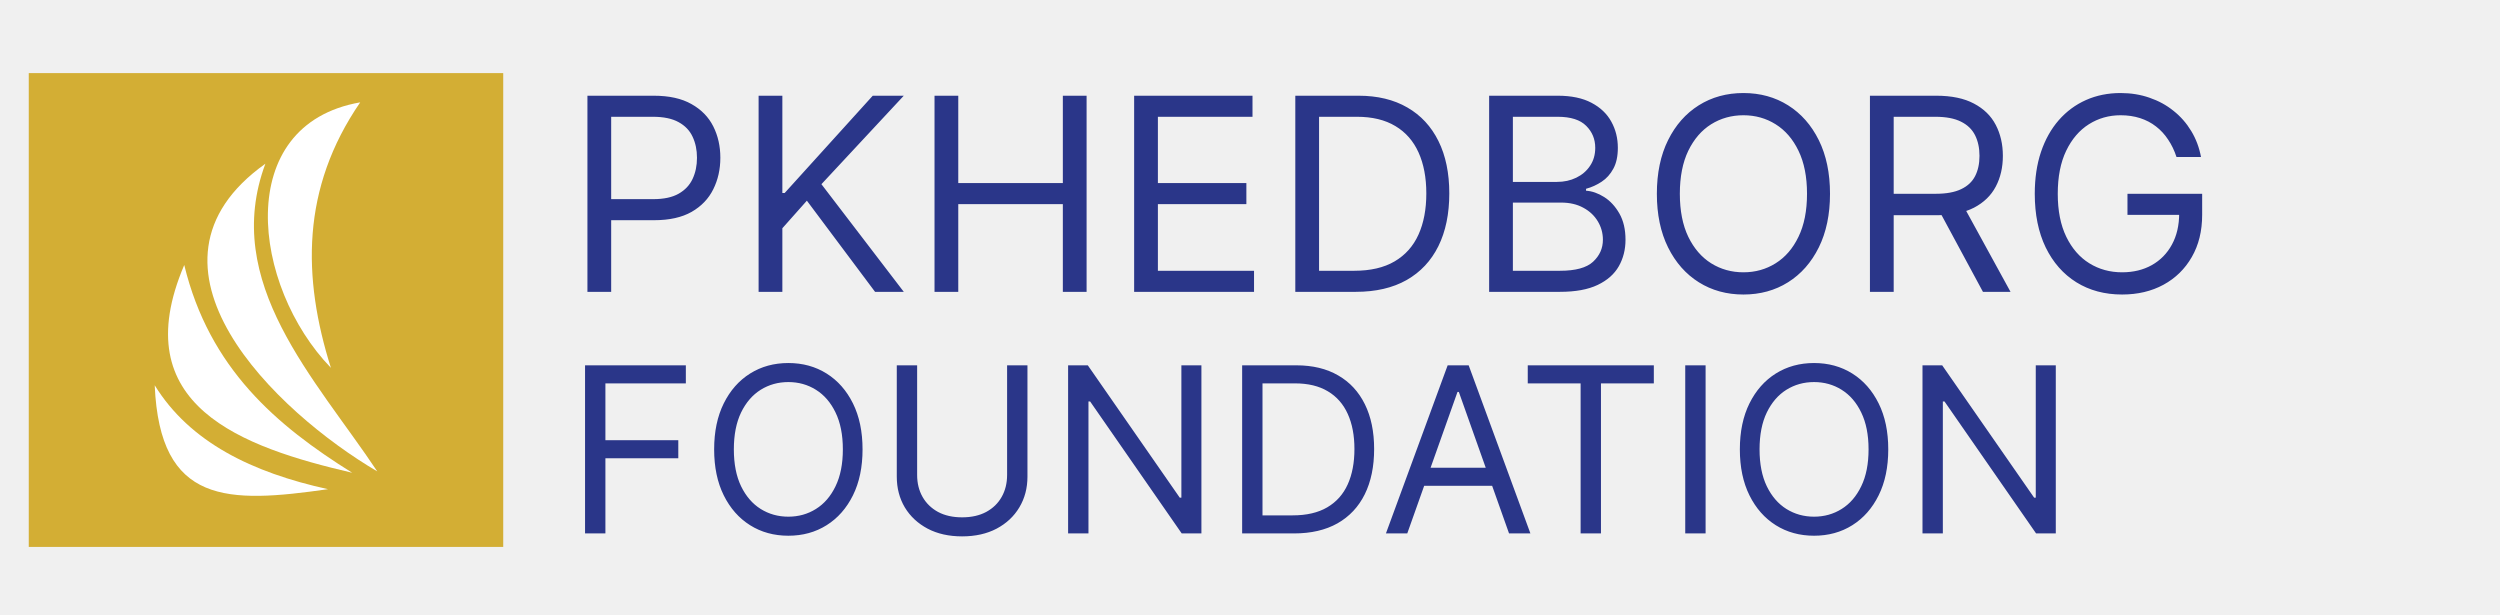
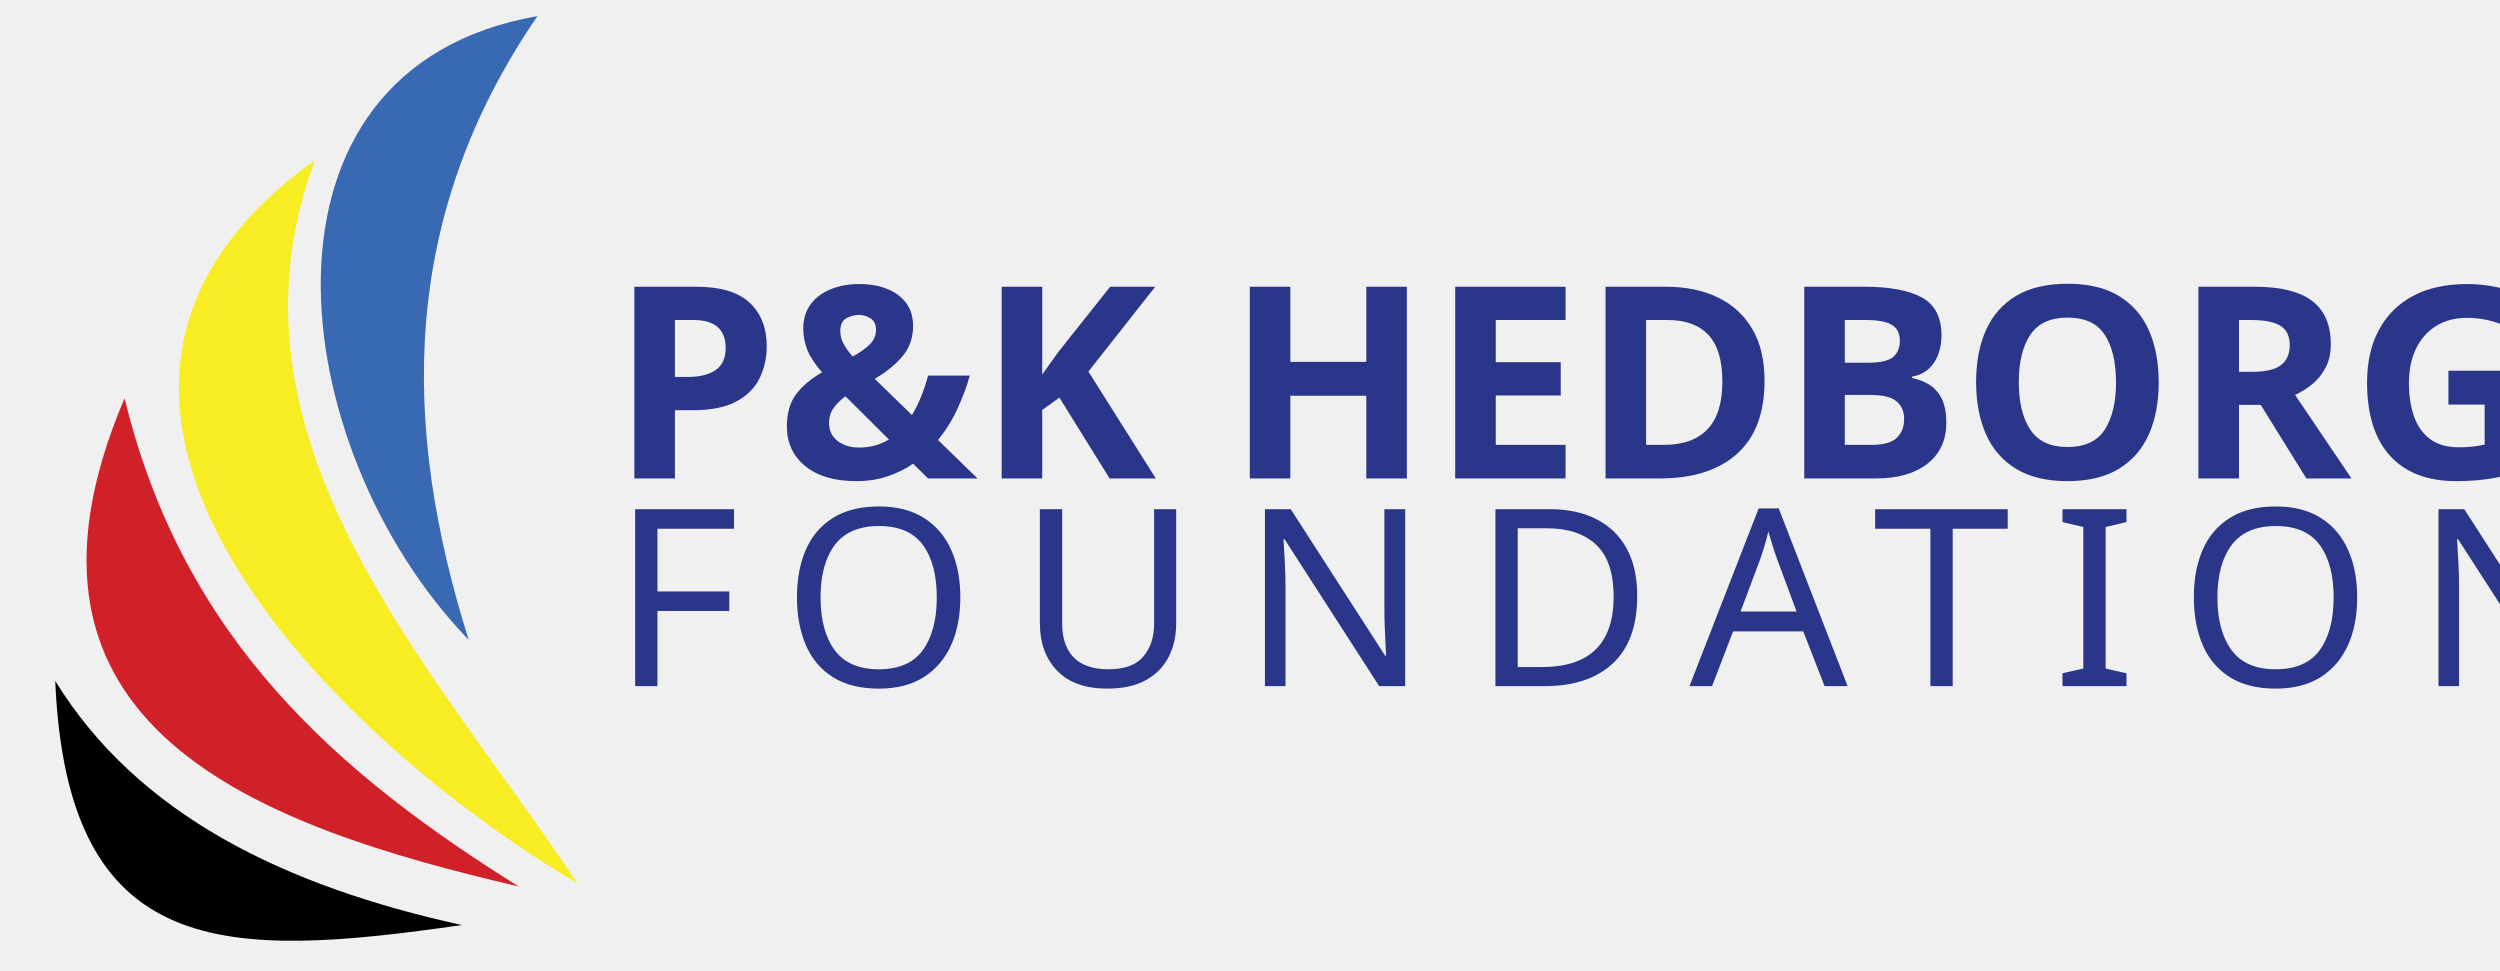
- <svg xmlns="http://www.w3.org/2000/svg" width="1782" height="438" viewBox="0 0 1782 438" fill="none">
-   <g clip-path="url(#clip0_253_2)">
-     <path d="M358.697 52.113H20.499V389.843H358.697V52.113Z" fill="#D3AE34" />
-     <path fill-rule="evenodd" clip-rule="evenodd" d="M256.758 72.957C214.579 134.368 215.531 197.788 235.873 262.196C179.571 203.974 165.447 88.866 256.758 72.957Z" fill="white" />
-     <path fill-rule="evenodd" clip-rule="evenodd" d="M189.164 116.689C87.321 189.28 196.985 293.762 268.917 336.014C224.775 269.765 157.615 201.471 189.164 116.689Z" fill="white" />
-     <path fill-rule="evenodd" clip-rule="evenodd" d="M251.046 336.989C197.118 303.281 149.288 262.798 131.332 188.896C88.563 289.165 172.618 318.721 251.046 336.989Z" fill="white" />
-     <path fill-rule="evenodd" clip-rule="evenodd" d="M233.801 348.686C179.692 336.808 135.296 315.194 110.278 274.627C113.942 359.962 162.326 358.915 233.801 348.686Z" fill="white" />
-     <path d="M418.719 208.022V68.226H465.955C476.922 68.226 485.887 70.206 492.85 74.165C499.858 78.078 505.046 83.38 508.413 90.069C511.781 96.759 513.464 104.222 513.464 112.459C513.464 120.695 511.781 128.181 508.413 134.916C505.091 141.651 499.949 147.021 492.986 151.025C486.024 154.984 477.104 156.964 466.228 156.964H432.371V141.947H465.682C473.191 141.947 479.221 140.65 483.771 138.056C488.322 135.462 491.621 131.958 493.669 127.544C495.762 123.084 496.809 118.056 496.809 112.459C496.809 106.861 495.762 101.855 493.669 97.441C491.621 93.027 488.299 89.569 483.703 87.066C479.107 84.517 473.009 83.243 465.409 83.243H435.648V208.022H418.719ZM540.734 208.022V68.226H557.663V137.578H559.301L622.1 68.226H644.216L585.513 131.298L644.216 208.022H623.738L575.137 143.039L557.663 162.698V208.022H540.734ZM666.128 208.022V68.226H683.056V130.479H757.596V68.226H774.524V208.022H757.596V145.496H683.056V208.022H666.128ZM808.415 208.022V68.226H892.785V83.243H825.344V130.479H888.416V145.496H825.344V193.005H893.877V208.022H808.415ZM966.437 208.022H923.297V68.226H968.349C981.91 68.226 993.514 71.025 1003.16 76.622C1012.81 82.174 1020.2 90.16 1025.35 100.581C1030.49 110.957 1033.06 123.38 1033.06 137.851C1033.06 152.413 1030.47 164.95 1025.28 175.462C1020.09 185.929 1012.54 193.984 1002.62 199.626C992.695 205.224 980.635 208.022 966.437 208.022ZM940.225 193.005H965.345C976.904 193.005 986.483 190.775 994.083 186.316C1001.68 181.856 1007.35 175.508 1011.08 167.271C1014.81 159.035 1016.68 149.228 1016.68 137.851C1016.68 126.566 1014.83 116.85 1011.15 108.704C1007.46 100.513 1001.96 94.233 994.629 89.865C987.302 85.45 978.178 83.243 967.256 83.243H940.225V193.005ZM1061.46 208.022V68.226H1110.33C1120.07 68.226 1128.1 69.91 1134.43 73.277C1140.75 76.599 1145.46 81.082 1148.55 86.725C1151.65 92.322 1153.2 98.534 1153.2 105.36C1153.2 111.366 1152.13 116.327 1149.99 120.24C1147.89 124.154 1145.12 127.248 1141.66 129.524C1138.25 131.799 1134.54 133.483 1130.53 134.575V135.94C1134.81 136.213 1139.11 137.715 1143.44 140.445C1147.76 143.176 1151.38 147.089 1154.29 152.186C1157.2 157.283 1158.66 163.517 1158.66 170.889C1158.66 177.897 1157.06 184.2 1153.88 189.797C1150.69 195.394 1145.67 199.831 1138.79 203.108C1131.92 206.384 1122.98 208.022 1111.97 208.022H1061.46ZM1078.38 193.005H1111.97C1123.03 193.005 1130.88 190.866 1135.52 186.589C1140.2 182.266 1142.55 177.032 1142.55 170.889C1142.55 166.156 1141.34 161.788 1138.93 157.783C1136.52 153.733 1133.08 150.502 1128.62 148.09C1124.16 145.633 1118.88 144.404 1112.79 144.404H1078.38V193.005ZM1078.38 129.66H1109.78C1114.88 129.66 1119.48 128.659 1123.57 126.657C1127.71 124.654 1130.99 121.833 1133.4 118.192C1135.86 114.552 1137.09 110.274 1137.09 105.36C1137.09 99.216 1134.95 94.006 1130.67 89.728C1126.39 85.405 1119.61 83.243 1110.33 83.243H1078.38V129.66ZM1304.43 138.124C1304.43 152.868 1301.76 165.61 1296.44 176.35C1291.12 187.089 1283.81 195.372 1274.53 201.196C1265.25 207.021 1254.64 209.934 1242.72 209.934C1230.8 209.934 1220.19 207.021 1210.91 201.196C1201.63 195.372 1194.32 187.089 1189 176.35C1183.67 165.61 1181.01 152.868 1181.01 138.124C1181.01 123.38 1183.67 110.638 1189 99.899C1194.32 89.159 1201.63 80.877 1210.91 75.052C1220.19 69.227 1230.8 66.315 1242.72 66.315C1254.64 66.315 1265.25 69.227 1274.53 75.052C1283.81 80.877 1291.12 89.159 1296.44 99.899C1301.76 110.638 1304.43 123.38 1304.43 138.124ZM1288.04 138.124C1288.04 126.02 1286.02 115.803 1281.97 107.476C1277.96 99.148 1272.53 92.845 1265.65 88.568C1258.83 84.29 1251.18 82.151 1242.72 82.151C1234.26 82.151 1226.59 84.29 1219.72 88.568C1212.89 92.845 1207.45 99.148 1203.4 107.476C1199.4 115.803 1197.39 126.02 1197.39 138.124C1197.39 150.229 1199.4 160.445 1203.4 168.773C1207.45 177.101 1212.89 183.403 1219.72 187.681C1226.59 191.959 1234.26 194.097 1242.72 194.097C1251.18 194.097 1258.83 191.959 1265.65 187.681C1272.53 183.403 1277.96 177.101 1281.97 168.773C1286.02 160.445 1288.04 150.229 1288.04 138.124ZM1332.89 208.022V68.226H1380.13C1391.05 68.226 1400.01 70.092 1407.02 73.823C1414.03 77.509 1419.22 82.583 1422.58 89.045C1425.95 95.507 1427.64 102.857 1427.64 111.093C1427.64 119.33 1425.95 126.634 1422.58 133.005C1419.22 139.376 1414.05 144.381 1407.09 148.022C1400.13 151.617 1391.23 153.415 1380.4 153.415H1342.17V138.124H1379.85C1387.32 138.124 1393.32 137.032 1397.87 134.848C1402.47 132.663 1405.79 129.569 1407.84 125.564C1409.93 121.514 1410.98 116.691 1410.98 111.093C1410.98 105.496 1409.93 100.604 1407.84 96.418C1405.75 92.231 1402.4 89 1397.81 86.725C1393.21 84.404 1387.13 83.243 1379.58 83.243H1349.82V208.022H1332.89ZM1398.69 145.223L1433.1 208.022H1413.44L1379.58 145.223H1398.69ZM1551.41 111.912C1549.91 107.316 1547.93 103.198 1545.47 99.557C1543.06 95.871 1540.17 92.731 1536.8 90.138C1533.48 87.544 1529.7 85.564 1525.47 84.199C1521.24 82.834 1516.6 82.151 1511.54 82.151C1503.26 82.151 1495.73 84.29 1488.95 88.568C1482.17 92.845 1476.78 99.148 1472.77 107.476C1468.77 115.803 1466.77 126.02 1466.77 138.124C1466.77 150.229 1468.79 160.445 1472.84 168.773C1476.89 177.101 1482.37 183.403 1489.29 187.681C1496.21 191.959 1503.99 194.097 1512.64 194.097C1520.65 194.097 1527.7 192.391 1533.8 188.978C1539.94 185.519 1544.72 180.65 1548.13 174.37C1551.59 168.045 1553.32 160.605 1553.32 152.049L1558.51 153.141H1516.46V138.124H1569.7V153.141C1569.7 164.655 1567.24 174.666 1562.33 183.176C1557.46 191.686 1550.73 198.284 1542.12 202.971C1533.57 207.613 1523.74 209.934 1512.64 209.934C1500.26 209.934 1489.38 207.021 1480.01 201.196C1470.68 195.372 1463.4 187.089 1458.16 176.35C1452.98 165.61 1450.38 152.868 1450.38 138.124C1450.38 127.066 1451.86 117.123 1454.82 108.295C1457.82 99.421 1462.06 91.867 1467.52 85.632C1472.98 79.398 1479.44 74.62 1486.9 71.298C1494.37 67.976 1502.58 66.315 1511.54 66.315C1518.92 66.315 1525.79 67.43 1532.16 69.659C1538.58 71.844 1544.29 74.961 1549.29 79.011C1554.34 83.016 1558.55 87.817 1561.92 93.414C1565.29 98.966 1567.61 105.132 1568.88 111.912H1551.41Z" fill="#2A3689" />
-     <path d="M417.024 380.226V260.4H488.873V273.272H431.534V313.76H483.49V326.632H431.534V380.226H417.024ZM614.827 320.313C614.827 332.951 612.545 343.872 607.981 353.078C603.418 362.283 597.157 369.382 589.2 374.375C581.243 379.367 572.155 381.864 561.935 381.864C551.716 381.864 542.627 379.367 534.67 374.375C526.713 369.382 520.453 362.283 515.889 353.078C511.325 343.872 509.044 332.951 509.044 320.313C509.044 307.675 511.325 296.753 515.889 287.548C520.453 278.343 526.713 271.244 534.67 266.251C542.627 261.258 551.716 258.762 561.935 258.762C572.155 258.762 581.243 261.258 589.2 266.251C597.157 271.244 603.418 278.343 607.981 287.548C612.545 296.753 614.827 307.675 614.827 320.313ZM600.785 320.313C600.785 309.937 599.049 301.181 595.578 294.043C592.145 286.904 587.484 281.502 581.594 277.836C575.743 274.169 569.19 272.336 561.935 272.336C554.68 272.336 548.108 274.169 542.218 277.836C536.367 281.502 531.706 286.904 528.234 294.043C524.802 301.181 523.086 309.937 523.086 320.313C523.086 330.688 524.802 339.445 528.234 346.583C531.706 353.721 536.367 359.124 542.218 362.79C548.108 366.457 554.68 368.29 561.935 368.29C569.19 368.29 575.743 366.457 581.594 362.79C587.484 359.124 592.145 353.721 595.578 346.583C599.049 339.445 600.785 330.688 600.785 320.313ZM717.86 260.4H732.371V339.738C732.371 347.929 730.44 355.242 726.578 361.678C722.756 368.075 717.353 373.127 710.371 376.832C703.389 380.499 695.198 382.332 685.798 382.332C676.397 382.332 668.206 380.499 661.224 376.832C654.242 373.127 648.82 368.075 644.959 361.678C641.136 355.242 639.225 347.929 639.225 339.738V260.4H653.735V338.568C653.735 344.418 655.022 349.626 657.597 354.189C660.171 358.714 663.838 362.283 668.596 364.896C673.394 367.471 679.128 368.758 685.798 368.758C692.468 368.758 698.202 367.471 702.999 364.896C707.797 362.283 711.464 358.714 713.999 354.189C716.573 349.626 717.86 344.418 717.86 338.568V260.4ZM856.365 260.4V380.226H842.323L777.027 286.144H775.857V380.226H761.347V260.4H775.389L840.918 354.716H842.089V260.4H856.365ZM922.377 380.226H885.4V260.4H924.015C935.639 260.4 945.585 262.799 953.855 267.597C962.124 272.355 968.462 279.201 972.87 288.133C977.277 297.026 979.481 307.675 979.481 320.079C979.481 332.561 977.258 343.307 972.811 352.317C968.365 361.288 961.89 368.192 953.387 373.029C944.883 377.827 934.547 380.226 922.377 380.226ZM899.91 367.354H921.441C931.348 367.354 939.559 365.442 946.073 361.62C952.587 357.797 957.443 352.356 960.642 345.296C963.84 338.236 965.439 329.83 965.439 320.079C965.439 310.405 963.86 302.078 960.7 295.096C957.541 288.075 952.821 282.692 946.541 278.947C940.261 275.164 932.44 273.272 923.079 273.272H899.91V367.354ZM1003.1 380.226H987.892L1031.89 260.4H1046.87L1090.87 380.226H1075.65L1039.85 279.357H1038.91L1003.1 380.226ZM1008.72 333.419H1070.04V346.291H1008.72V333.419ZM1088.98 273.272V260.4H1178.85V273.272H1141.17V380.226H1126.66V273.272H1088.98ZM1215.75 260.4V380.226H1201.24V260.4H1215.75ZM1345.95 320.313C1345.95 332.951 1343.67 343.872 1339.1 353.078C1334.54 362.283 1328.28 369.382 1320.32 374.375C1312.37 379.367 1303.28 381.864 1293.06 381.864C1282.84 381.864 1273.75 379.367 1265.79 374.375C1257.84 369.382 1251.58 362.283 1247.01 353.078C1242.45 343.872 1240.17 332.951 1240.17 320.313C1240.17 307.675 1242.45 296.753 1247.01 287.548C1251.58 278.343 1257.84 271.244 1265.79 266.251C1273.75 261.258 1282.84 258.762 1293.06 258.762C1303.28 258.762 1312.37 261.258 1320.32 266.251C1328.28 271.244 1334.54 278.343 1339.1 287.548C1343.67 296.753 1345.95 307.675 1345.95 320.313ZM1331.91 320.313C1331.91 309.937 1330.17 301.181 1326.7 294.043C1323.27 286.904 1318.61 281.502 1312.72 277.836C1306.87 274.169 1300.31 272.336 1293.06 272.336C1285.8 272.336 1279.23 274.169 1273.34 277.836C1267.49 281.502 1262.83 286.904 1259.36 294.043C1255.92 301.181 1254.21 309.937 1254.21 320.313C1254.21 330.688 1255.92 339.445 1259.36 346.583C1262.83 353.721 1267.49 359.124 1273.34 362.79C1279.23 366.457 1285.8 368.29 1293.06 368.29C1300.31 368.29 1306.87 366.457 1312.72 362.79C1318.61 359.124 1323.27 353.721 1326.7 346.583C1330.17 339.445 1331.91 330.688 1331.91 320.313ZM1465.37 260.4V380.226H1451.32L1386.03 286.144H1384.86V380.226H1370.35V260.4H1384.39L1449.92 354.716H1451.09V260.4H1465.37Z" fill="#2A3689" />
+ <svg xmlns="http://www.w3.org/2000/svg" version="1.1" viewBox="0 0 1478.72 574.13">
+   <defs>
+     <style>
+       .cls-1 {
+         font-size: 268.9px;
+         letter-spacing: .11em;
+       }
+ 
+       .cls-1, .cls-2 {
+         font-family: Perpetua, Perpetua;
+       }
+ 
+       .cls-3 {
+         font-size: 313.72px;
+       }
+ 
+       .cls-3, .cls-4 {
+         font-family: Perpetua-Bold, Perpetua;
+         font-weight: 700;
+       }
+ 
+       .cls-2 {
+         font-size: 146.6px;
+         letter-spacing: .17em;
+       }
+ 
+       .cls-2, .cls-5, .cls-4 {
+         fill: #2a3689;
+       }
+ 
+       .cls-6 {
+         fill: #3969b2;
+       }
+ 
+       .cls-6, .cls-7, .cls-8, .cls-9 {
+         fill-rule: evenodd;
+       }
+ 
+       .cls-4 {
+         font-size: 158.82px;
+       }
+ 
+       .cls-7 {
+         fill: #f8ec23;
+       }
+ 
+       .cls-8 {
+         fill: #d02028;
+       }
+     </style>
+   </defs>
+   <g>
+     <g id="Layer_1">
+       <rect x="299.5" y="-755.8" width="4.41" height="454.38" />
+       <path class="cls-6" d="M210.31-729.48c-62,90.39-60.59,183.74-30.7,278.53-82.76-85.69-103.52-255.12,30.7-278.53h0Z" />
+       <path class="cls-7" d="M110.95-665.1c-149.69,106.85,11.49,260.62,117.22,322.81-64.88-97.5-163.59-198.02-117.22-322.81h0Z" />
+       <path class="cls-8" d="M201.91-340.87c-79.27-49.61-149.56-109.21-175.95-217.98-62.87,147.59,60.68,191.08,175.95,217.98h0Z" />
+       <path class="cls-9" d="M176.56-323.65c-79.53-17.49-144.79-49.29-181.56-109,5.38,125.6,76.49,124.07,181.56,109h0Z" />
+       <text class="cls-3" transform="translate(379.98 -543.27)">
+         <tspan x="0" y="0">PKHEDBORG</tspan>
+       </text>
+       <text class="cls-1" transform="translate(380.97 -317.94)">
+         <tspan x="0" y="0">FOUNDATION</tspan>
+       </text>
+       <path class="cls-6" d="M317.91,9.52c-82.14,119.75-80.27,243.41-40.67,368.99C167.6,264.99,140.11,40.53,317.91,9.52h0Z" />
+       <path class="cls-7" d="M186.28,94.81c-198.31,141.55,15.22,345.27,155.3,427.66C255.62,393.3,124.85,260.13,186.28,94.81h0Z" />
+       <path class="cls-8" d="M306.78,524.35c-105.02-65.72-198.13-144.68-233.1-288.78-83.29,195.52,80.38,253.14,233.1,288.78h0Z" />
+       <path class="cls-9" d="M273.2,547.16c-105.36-23.16-191.81-65.31-240.53-144.4,7.13,166.39,101.34,164.36,240.53,144.4h0Z" />
+       <path class="cls-5" d="M1005.72,405.83" />
+       <text class="cls-4" transform="translate(360.92 282.99)">
+         <tspan x="0" y="0">P&amp;K HEDBORG</tspan>
+       </text>
+       <text class="cls-2" transform="translate(361.46 405.84)">
+         <tspan x="0" y="0">FOUNDATION</tspan>
+       </text>
+     </g>
  </g>
-   <defs>
-     <clipPath id="clip0_253_2">
-       <rect width="1782" height="437" fill="white" transform="translate(0 0.0654297)" />
-     </clipPath>
-   </defs>
</svg>
